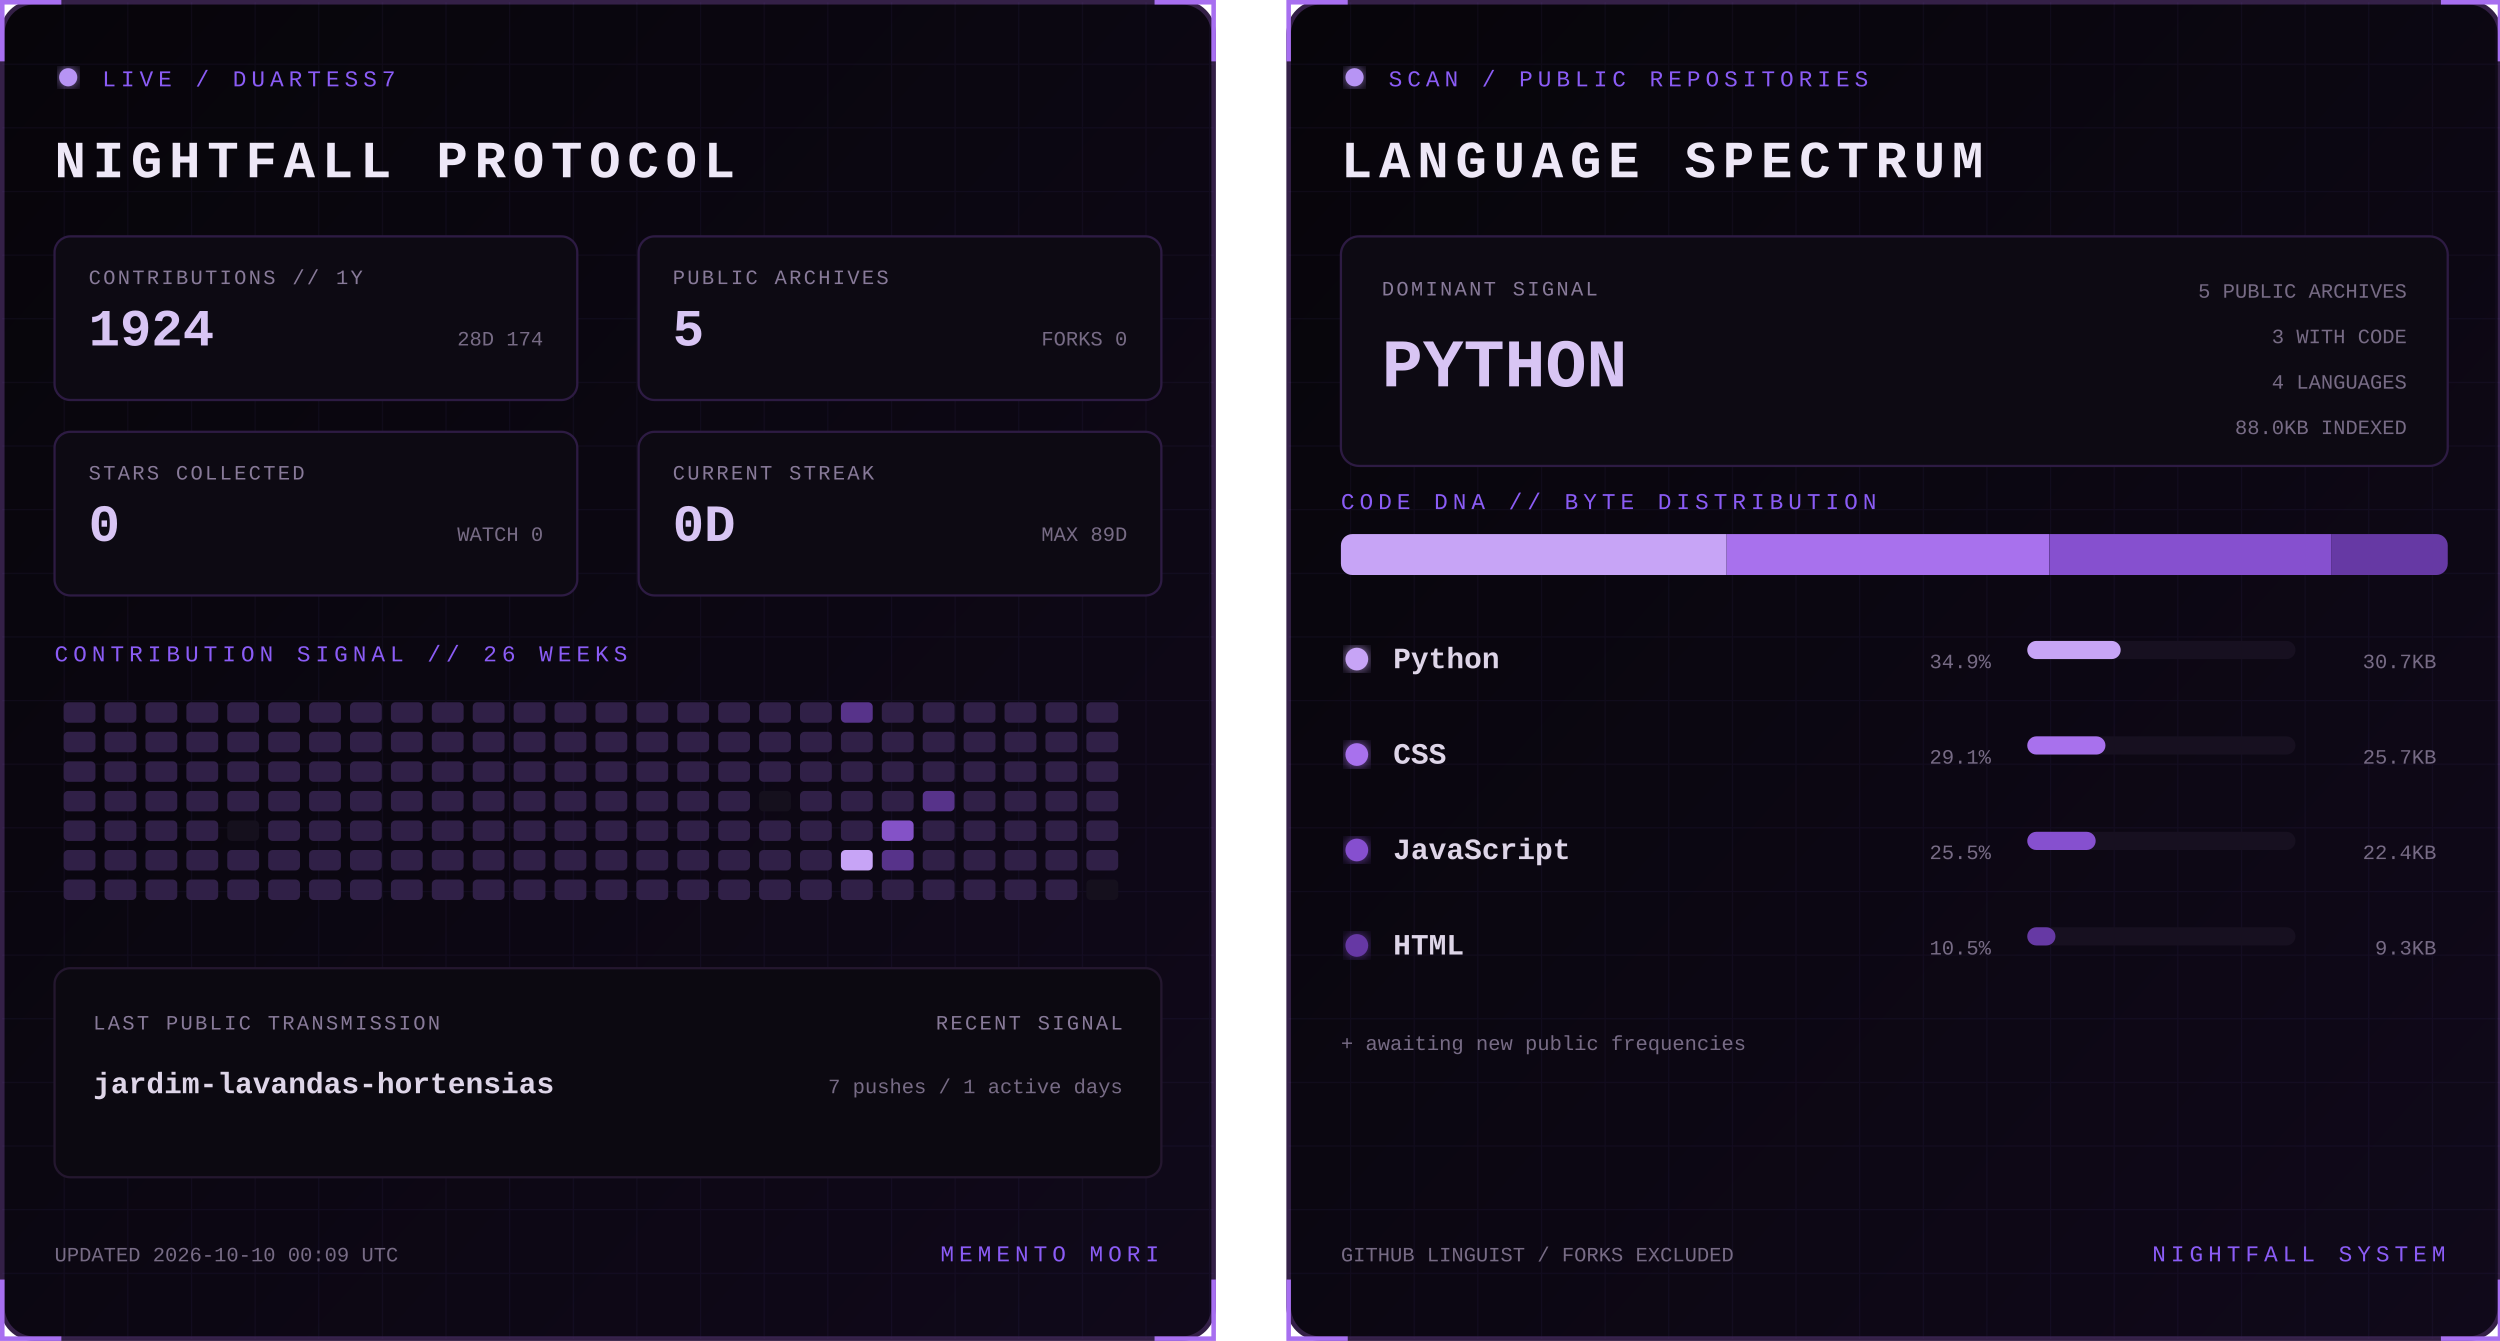
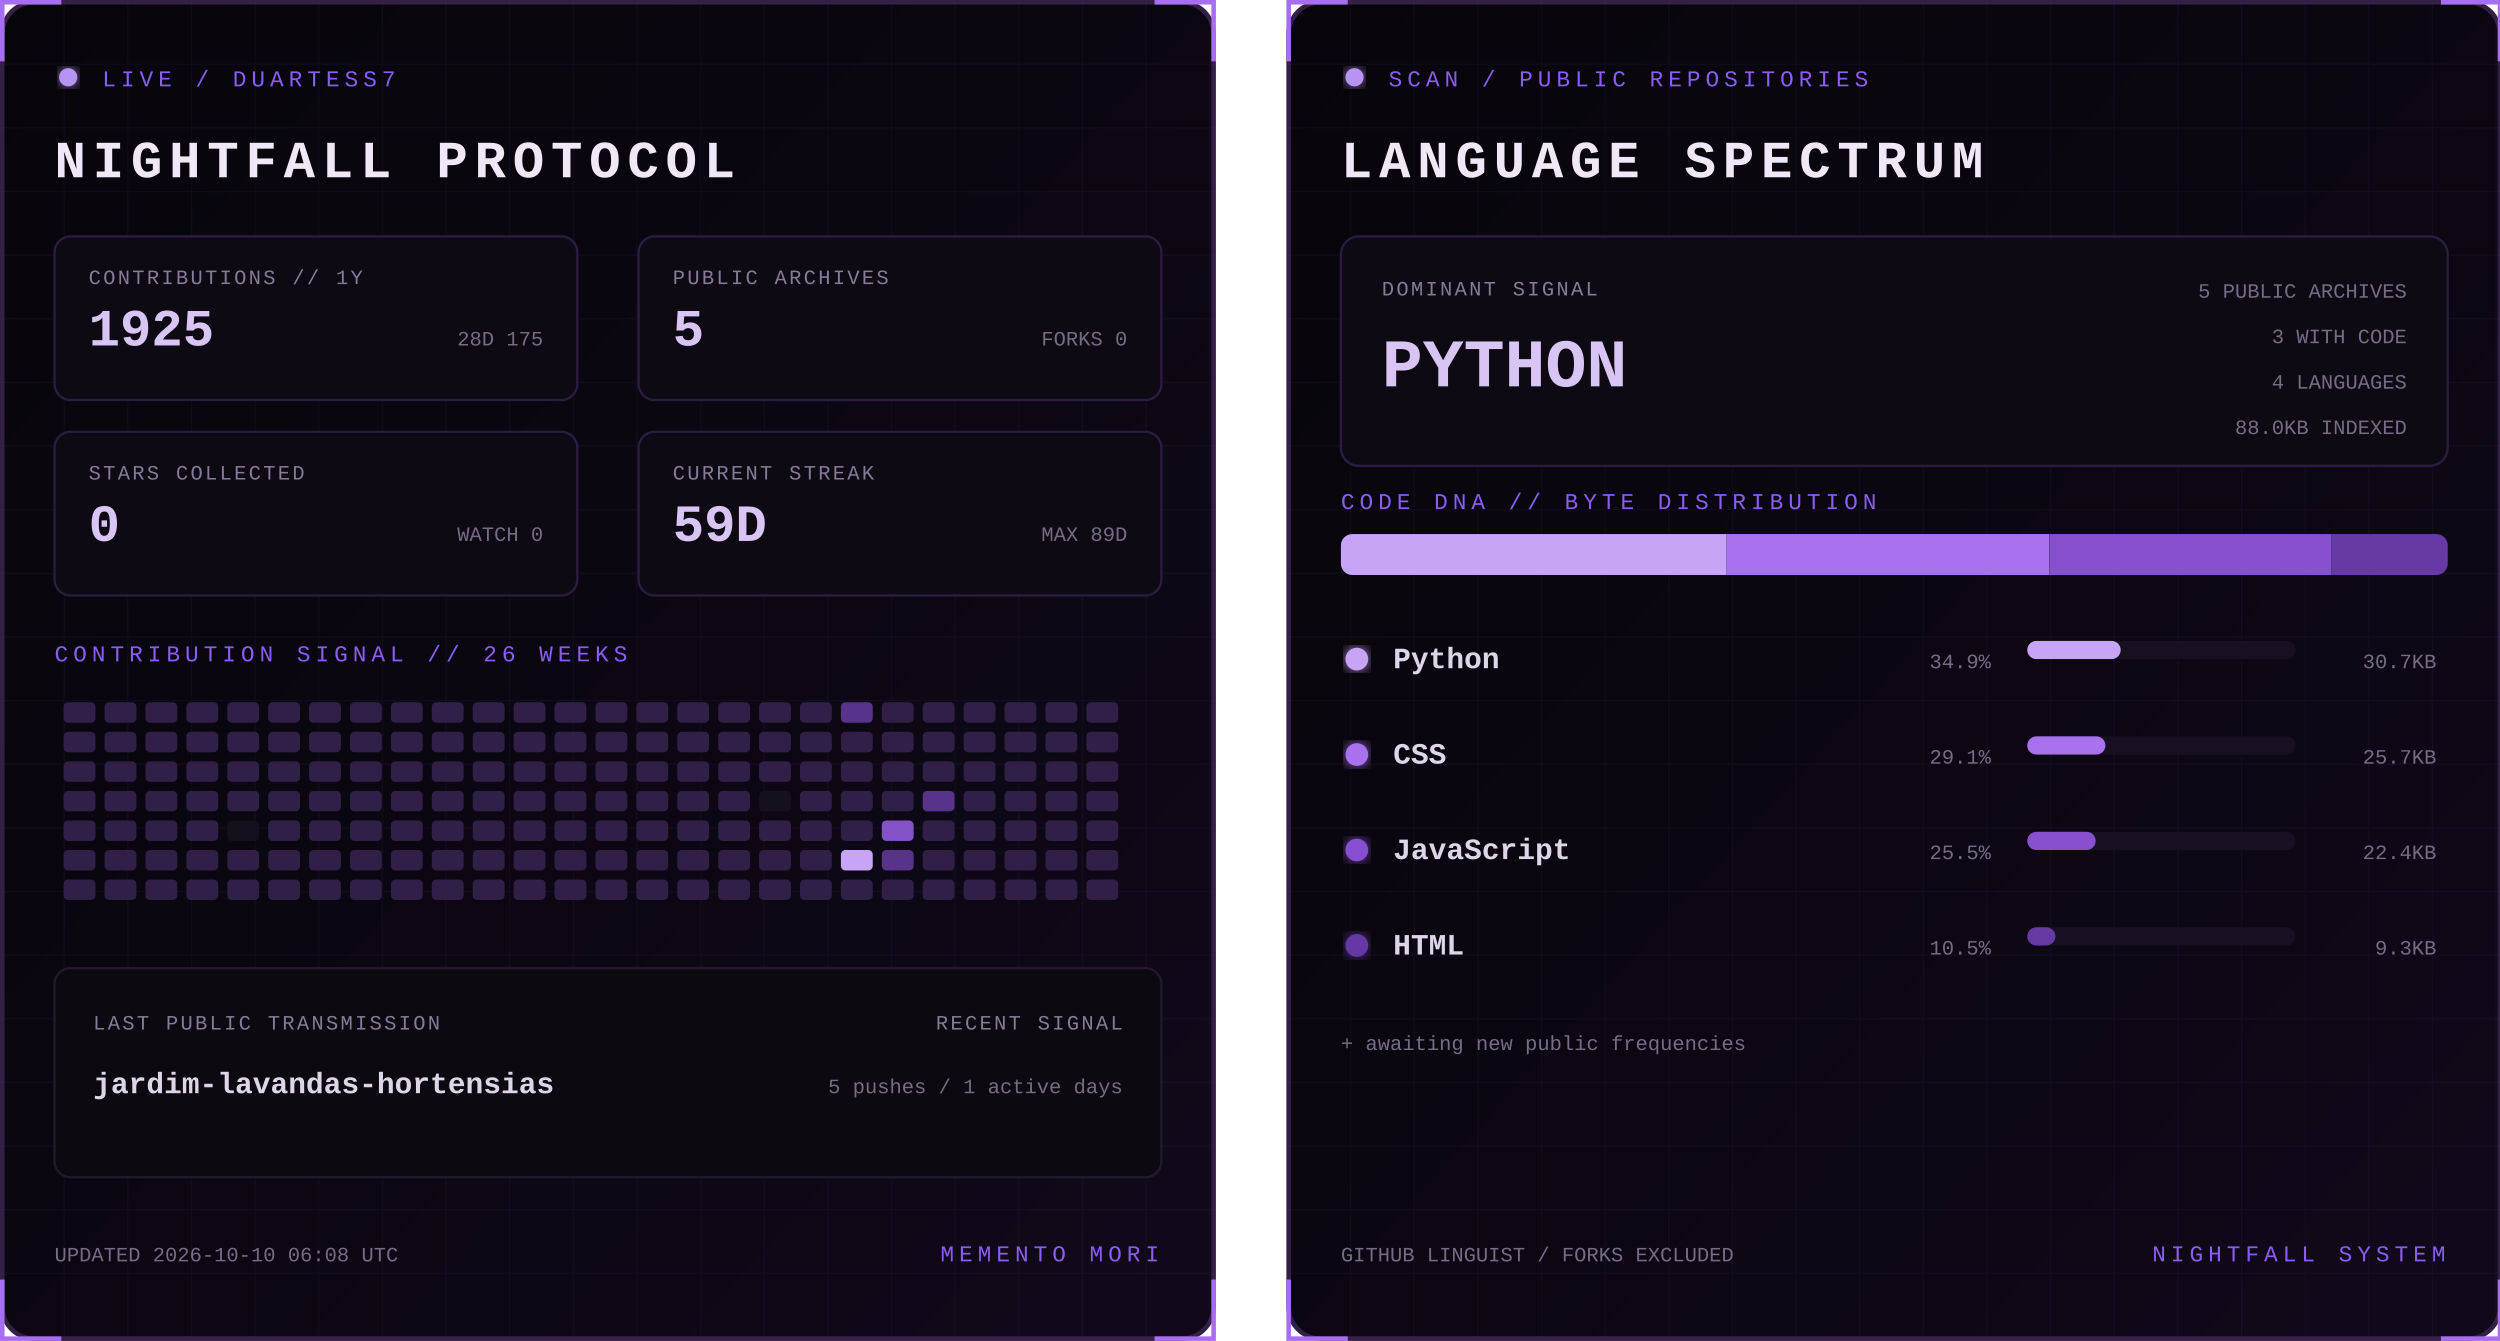
<svg xmlns="http://www.w3.org/2000/svg" width="1100" height="590" viewBox="0 0 1100 590" role="img" aria-labelledby="title desc">
  <defs>
    <linearGradient id="bg" x1="0" y1="0" x2="1" y2="1">
      <stop stop-color="#07050a" />
      <stop offset="1" stop-color="#10091a" />
    </linearGradient>
    <filter id="glow">
      <feGaussianBlur stdDeviation="3" result="b" />
      <feMerge>
        <feMergeNode in="b" />
        <feMergeNode in="SourceGraphic" />
      </feMerge>
    </filter>
    <pattern id="grid" width="28" height="28" patternUnits="userSpaceOnUse">
      <path d="M28 0H0V28" fill="none" stroke="#8b5cf6" stroke-opacity=".055" />
    </pattern>
    <clipPath id="dna">
      <rect x="24" y="235" width="487" height="18" rx="5" />
    </clipPath>
    <style>
      text { font-family: Consolas, 'Courier New', monospace; }
      .kicker { fill:#8b5cf6; font-size:10px; letter-spacing:2.2px; }
      .title { fill:#eee8f7; font-size:23px; font-weight:700; letter-spacing:3px; }
      .label { fill:#887a99; font-size:9px; letter-spacing:1px; }
      .stat { fill:#d8c5f4; font-size:23px; font-weight:700; }
      .detail,.pct { fill:#776b85; font-size:9px; }
      .lang { fill:#ded5e8; font-size:13px; font-weight:700; }
      .hero { fill:#d8c5f4; font-size:30px; font-weight:700; }
      .blink { animation:blink 1.6s step-end infinite; }
      @keyframes blink { 50% { opacity:.25 } }
    </style>
  </defs>
  <g>
    <rect x="1" y="1" width="533" height="588" rx="14" fill="url(#bg)" stroke="#342047" stroke-width="2" />
    <rect x="1" y="1" width="533" height="588" rx="14" fill="url(#grid)" />
    <path d="M27 1H1v26 M508 1h26v26 M534 563v26h-26 M27 589H1v-26" stroke="#a76ff0" stroke-width="2" fill="none" />
    <circle cx="30" cy="34" r="4" fill="#b794f4" filter="url(#glow)" class="blink" />
    <text x="45" y="38" class="kicker">LIVE / DUARTESS7</text>
    <text x="24" y="78" class="title">NIGHTFALL PROTOCOL</text>
    <g transform="translate(24 104)">
      <rect width="230" height="72" rx="7" fill="#0d0a13" stroke="#2d1b43" />
      <text x="15" y="21" class="label">CONTRIBUTIONS // 1Y</text>
-       <text x="15" y="48" class="stat">1924</text>
-       <text x="215" y="48" text-anchor="end" class="detail">28D 174</text>
+       <text x="15" y="48" class="stat">1925</text>
+       <text x="215" y="48" text-anchor="end" class="detail">28D 175</text>
    </g>
    <g transform="translate(281 104)">
      <rect width="230" height="72" rx="7" fill="#0d0a13" stroke="#2d1b43" />
      <text x="15" y="21" class="label">PUBLIC ARCHIVES</text>
      <text x="15" y="48" class="stat">5</text>
      <text x="215" y="48" text-anchor="end" class="detail">FORKS 0</text>
    </g>
    <g transform="translate(24 190)">
      <rect width="230" height="72" rx="7" fill="#0d0a13" stroke="#2d1b43" />
      <text x="15" y="21" class="label">STARS COLLECTED</text>
      <text x="15" y="48" class="stat">0</text>
      <text x="215" y="48" text-anchor="end" class="detail">WATCH 0</text>
    </g>
    <g transform="translate(281 190)">
      <rect width="230" height="72" rx="7" fill="#0d0a13" stroke="#2d1b43" />
      <text x="15" y="21" class="label">CURRENT STREAK</text>
-       <text x="15" y="48" class="stat">0D</text>
+       <text x="15" y="48" class="stat">59D</text>
      <text x="215" y="48" text-anchor="end" class="detail">MAX 89D</text>
    </g>
    <text x="24" y="291" class="kicker">CONTRIBUTION SIGNAL // 26 WEEKS</text>
    <g>
      <rect x="28" y="309" width="14" height="9" rx="2" fill="#302047" />
      <rect x="28" y="322" width="14" height="9" rx="2" fill="#302047" />
      <rect x="28" y="335" width="14" height="9" rx="2" fill="#302047" />
      <rect x="28" y="348" width="14" height="9" rx="2" fill="#302047" />
      <rect x="28" y="361" width="14" height="9" rx="2" fill="#302047" />
      <rect x="28" y="374" width="14" height="9" rx="2" fill="#302047" />
      <rect x="28" y="387" width="14" height="9" rx="2" fill="#302047" />
      <rect x="46" y="309" width="14" height="9" rx="2" fill="#302047" />
      <rect x="46" y="322" width="14" height="9" rx="2" fill="#302047" />
      <rect x="46" y="335" width="14" height="9" rx="2" fill="#302047" />
      <rect x="46" y="348" width="14" height="9" rx="2" fill="#302047" />
      <rect x="46" y="361" width="14" height="9" rx="2" fill="#302047" />
      <rect x="46" y="374" width="14" height="9" rx="2" fill="#302047" />
      <rect x="46" y="387" width="14" height="9" rx="2" fill="#302047" />
      <rect x="64" y="309" width="14" height="9" rx="2" fill="#302047" />
      <rect x="64" y="322" width="14" height="9" rx="2" fill="#302047" />
      <rect x="64" y="335" width="14" height="9" rx="2" fill="#302047" />
      <rect x="64" y="348" width="14" height="9" rx="2" fill="#302047" />
      <rect x="64" y="361" width="14" height="9" rx="2" fill="#302047" />
      <rect x="64" y="374" width="14" height="9" rx="2" fill="#302047" />
      <rect x="64" y="387" width="14" height="9" rx="2" fill="#302047" />
      <rect x="82" y="309" width="14" height="9" rx="2" fill="#302047" />
      <rect x="82" y="322" width="14" height="9" rx="2" fill="#302047" />
      <rect x="82" y="335" width="14" height="9" rx="2" fill="#302047" />
      <rect x="82" y="348" width="14" height="9" rx="2" fill="#302047" />
      <rect x="82" y="361" width="14" height="9" rx="2" fill="#302047" />
      <rect x="82" y="374" width="14" height="9" rx="2" fill="#302047" />
      <rect x="82" y="387" width="14" height="9" rx="2" fill="#302047" />
      <rect x="100" y="309" width="14" height="9" rx="2" fill="#302047" />
      <rect x="100" y="322" width="14" height="9" rx="2" fill="#302047" />
      <rect x="100" y="335" width="14" height="9" rx="2" fill="#302047" />
      <rect x="100" y="348" width="14" height="9" rx="2" fill="#302047" />
      <rect x="100" y="361" width="14" height="9" rx="2" fill="#15101d" />
      <rect x="100" y="374" width="14" height="9" rx="2" fill="#302047" />
      <rect x="100" y="387" width="14" height="9" rx="2" fill="#302047" />
      <rect x="118" y="309" width="14" height="9" rx="2" fill="#302047" />
      <rect x="118" y="322" width="14" height="9" rx="2" fill="#302047" />
      <rect x="118" y="335" width="14" height="9" rx="2" fill="#302047" />
      <rect x="118" y="348" width="14" height="9" rx="2" fill="#302047" />
      <rect x="118" y="361" width="14" height="9" rx="2" fill="#302047" />
      <rect x="118" y="374" width="14" height="9" rx="2" fill="#302047" />
      <rect x="118" y="387" width="14" height="9" rx="2" fill="#302047" />
      <rect x="136" y="309" width="14" height="9" rx="2" fill="#302047" />
      <rect x="136" y="322" width="14" height="9" rx="2" fill="#302047" />
      <rect x="136" y="335" width="14" height="9" rx="2" fill="#302047" />
      <rect x="136" y="348" width="14" height="9" rx="2" fill="#302047" />
      <rect x="136" y="361" width="14" height="9" rx="2" fill="#302047" />
      <rect x="136" y="374" width="14" height="9" rx="2" fill="#302047" />
      <rect x="136" y="387" width="14" height="9" rx="2" fill="#302047" />
      <rect x="154" y="309" width="14" height="9" rx="2" fill="#302047" />
      <rect x="154" y="322" width="14" height="9" rx="2" fill="#302047" />
      <rect x="154" y="335" width="14" height="9" rx="2" fill="#302047" />
      <rect x="154" y="348" width="14" height="9" rx="2" fill="#302047" />
      <rect x="154" y="361" width="14" height="9" rx="2" fill="#302047" />
      <rect x="154" y="374" width="14" height="9" rx="2" fill="#302047" />
      <rect x="154" y="387" width="14" height="9" rx="2" fill="#302047" />
      <rect x="172" y="309" width="14" height="9" rx="2" fill="#302047" />
      <rect x="172" y="322" width="14" height="9" rx="2" fill="#302047" />
      <rect x="172" y="335" width="14" height="9" rx="2" fill="#302047" />
      <rect x="172" y="348" width="14" height="9" rx="2" fill="#302047" />
      <rect x="172" y="361" width="14" height="9" rx="2" fill="#302047" />
      <rect x="172" y="374" width="14" height="9" rx="2" fill="#302047" />
      <rect x="172" y="387" width="14" height="9" rx="2" fill="#302047" />
      <rect x="190" y="309" width="14" height="9" rx="2" fill="#302047" />
      <rect x="190" y="322" width="14" height="9" rx="2" fill="#302047" />
      <rect x="190" y="335" width="14" height="9" rx="2" fill="#302047" />
      <rect x="190" y="348" width="14" height="9" rx="2" fill="#302047" />
      <rect x="190" y="361" width="14" height="9" rx="2" fill="#302047" />
      <rect x="190" y="374" width="14" height="9" rx="2" fill="#302047" />
      <rect x="190" y="387" width="14" height="9" rx="2" fill="#302047" />
      <rect x="208" y="309" width="14" height="9" rx="2" fill="#302047" />
      <rect x="208" y="322" width="14" height="9" rx="2" fill="#302047" />
      <rect x="208" y="335" width="14" height="9" rx="2" fill="#302047" />
      <rect x="208" y="348" width="14" height="9" rx="2" fill="#302047" />
      <rect x="208" y="361" width="14" height="9" rx="2" fill="#302047" />
      <rect x="208" y="374" width="14" height="9" rx="2" fill="#302047" />
      <rect x="208" y="387" width="14" height="9" rx="2" fill="#302047" />
      <rect x="226" y="309" width="14" height="9" rx="2" fill="#302047" />
      <rect x="226" y="322" width="14" height="9" rx="2" fill="#302047" />
      <rect x="226" y="335" width="14" height="9" rx="2" fill="#302047" />
      <rect x="226" y="348" width="14" height="9" rx="2" fill="#302047" />
      <rect x="226" y="361" width="14" height="9" rx="2" fill="#302047" />
      <rect x="226" y="374" width="14" height="9" rx="2" fill="#302047" />
      <rect x="226" y="387" width="14" height="9" rx="2" fill="#302047" />
      <rect x="244" y="309" width="14" height="9" rx="2" fill="#302047" />
      <rect x="244" y="322" width="14" height="9" rx="2" fill="#302047" />
      <rect x="244" y="335" width="14" height="9" rx="2" fill="#302047" />
      <rect x="244" y="348" width="14" height="9" rx="2" fill="#302047" />
      <rect x="244" y="361" width="14" height="9" rx="2" fill="#302047" />
      <rect x="244" y="374" width="14" height="9" rx="2" fill="#302047" />
      <rect x="244" y="387" width="14" height="9" rx="2" fill="#302047" />
      <rect x="262" y="309" width="14" height="9" rx="2" fill="#302047" />
      <rect x="262" y="322" width="14" height="9" rx="2" fill="#302047" />
      <rect x="262" y="335" width="14" height="9" rx="2" fill="#302047" />
      <rect x="262" y="348" width="14" height="9" rx="2" fill="#302047" />
      <rect x="262" y="361" width="14" height="9" rx="2" fill="#302047" />
      <rect x="262" y="374" width="14" height="9" rx="2" fill="#302047" />
      <rect x="262" y="387" width="14" height="9" rx="2" fill="#302047" />
      <rect x="280" y="309" width="14" height="9" rx="2" fill="#302047" />
      <rect x="280" y="322" width="14" height="9" rx="2" fill="#302047" />
      <rect x="280" y="335" width="14" height="9" rx="2" fill="#302047" />
      <rect x="280" y="348" width="14" height="9" rx="2" fill="#302047" />
      <rect x="280" y="361" width="14" height="9" rx="2" fill="#302047" />
      <rect x="280" y="374" width="14" height="9" rx="2" fill="#302047" />
      <rect x="280" y="387" width="14" height="9" rx="2" fill="#302047" />
      <rect x="298" y="309" width="14" height="9" rx="2" fill="#302047" />
      <rect x="298" y="322" width="14" height="9" rx="2" fill="#302047" />
      <rect x="298" y="335" width="14" height="9" rx="2" fill="#302047" />
      <rect x="298" y="348" width="14" height="9" rx="2" fill="#302047" />
      <rect x="298" y="361" width="14" height="9" rx="2" fill="#302047" />
      <rect x="298" y="374" width="14" height="9" rx="2" fill="#302047" />
      <rect x="298" y="387" width="14" height="9" rx="2" fill="#302047" />
      <rect x="316" y="309" width="14" height="9" rx="2" fill="#302047" />
      <rect x="316" y="322" width="14" height="9" rx="2" fill="#302047" />
      <rect x="316" y="335" width="14" height="9" rx="2" fill="#302047" />
      <rect x="316" y="348" width="14" height="9" rx="2" fill="#302047" />
      <rect x="316" y="361" width="14" height="9" rx="2" fill="#302047" />
      <rect x="316" y="374" width="14" height="9" rx="2" fill="#302047" />
      <rect x="316" y="387" width="14" height="9" rx="2" fill="#302047" />
      <rect x="334" y="309" width="14" height="9" rx="2" fill="#302047" />
      <rect x="334" y="322" width="14" height="9" rx="2" fill="#302047" />
      <rect x="334" y="335" width="14" height="9" rx="2" fill="#302047" />
      <rect x="334" y="348" width="14" height="9" rx="2" fill="#15101d" />
      <rect x="334" y="361" width="14" height="9" rx="2" fill="#302047" />
      <rect x="334" y="374" width="14" height="9" rx="2" fill="#302047" />
      <rect x="334" y="387" width="14" height="9" rx="2" fill="#302047" />
      <rect x="352" y="309" width="14" height="9" rx="2" fill="#302047" />
      <rect x="352" y="322" width="14" height="9" rx="2" fill="#302047" />
      <rect x="352" y="335" width="14" height="9" rx="2" fill="#302047" />
      <rect x="352" y="348" width="14" height="9" rx="2" fill="#302047" />
      <rect x="352" y="361" width="14" height="9" rx="2" fill="#302047" />
      <rect x="352" y="374" width="14" height="9" rx="2" fill="#302047" />
      <rect x="352" y="387" width="14" height="9" rx="2" fill="#302047" />
      <rect x="370" y="309" width="14" height="9" rx="2" fill="#57338a" />
      <rect x="370" y="322" width="14" height="9" rx="2" fill="#302047" />
      <rect x="370" y="335" width="14" height="9" rx="2" fill="#302047" />
      <rect x="370" y="348" width="14" height="9" rx="2" fill="#302047" />
      <rect x="370" y="361" width="14" height="9" rx="2" fill="#302047" />
      <rect x="370" y="374" width="14" height="9" rx="2" fill="#c7a4f6" />
      <rect x="370" y="387" width="14" height="9" rx="2" fill="#302047" />
      <rect x="388" y="309" width="14" height="9" rx="2" fill="#302047" />
      <rect x="388" y="322" width="14" height="9" rx="2" fill="#302047" />
      <rect x="388" y="335" width="14" height="9" rx="2" fill="#302047" />
      <rect x="388" y="348" width="14" height="9" rx="2" fill="#302047" />
      <rect x="388" y="361" width="14" height="9" rx="2" fill="#8452c7" />
      <rect x="388" y="374" width="14" height="9" rx="2" fill="#57338a" />
      <rect x="388" y="387" width="14" height="9" rx="2" fill="#302047" />
      <rect x="406" y="309" width="14" height="9" rx="2" fill="#302047" />
      <rect x="406" y="322" width="14" height="9" rx="2" fill="#302047" />
      <rect x="406" y="335" width="14" height="9" rx="2" fill="#302047" />
      <rect x="406" y="348" width="14" height="9" rx="2" fill="#57338a" />
      <rect x="406" y="361" width="14" height="9" rx="2" fill="#302047" />
      <rect x="406" y="374" width="14" height="9" rx="2" fill="#302047" />
      <rect x="406" y="387" width="14" height="9" rx="2" fill="#302047" />
      <rect x="424" y="309" width="14" height="9" rx="2" fill="#302047" />
      <rect x="424" y="322" width="14" height="9" rx="2" fill="#302047" />
      <rect x="424" y="335" width="14" height="9" rx="2" fill="#302047" />
      <rect x="424" y="348" width="14" height="9" rx="2" fill="#302047" />
      <rect x="424" y="361" width="14" height="9" rx="2" fill="#302047" />
      <rect x="424" y="374" width="14" height="9" rx="2" fill="#302047" />
      <rect x="424" y="387" width="14" height="9" rx="2" fill="#302047" />
      <rect x="442" y="309" width="14" height="9" rx="2" fill="#302047" />
      <rect x="442" y="322" width="14" height="9" rx="2" fill="#302047" />
      <rect x="442" y="335" width="14" height="9" rx="2" fill="#302047" />
      <rect x="442" y="348" width="14" height="9" rx="2" fill="#302047" />
      <rect x="442" y="361" width="14" height="9" rx="2" fill="#302047" />
      <rect x="442" y="374" width="14" height="9" rx="2" fill="#302047" />
      <rect x="442" y="387" width="14" height="9" rx="2" fill="#302047" />
      <rect x="460" y="309" width="14" height="9" rx="2" fill="#302047" />
      <rect x="460" y="322" width="14" height="9" rx="2" fill="#302047" />
      <rect x="460" y="335" width="14" height="9" rx="2" fill="#302047" />
      <rect x="460" y="348" width="14" height="9" rx="2" fill="#302047" />
      <rect x="460" y="361" width="14" height="9" rx="2" fill="#302047" />
      <rect x="460" y="374" width="14" height="9" rx="2" fill="#302047" />
      <rect x="460" y="387" width="14" height="9" rx="2" fill="#302047" />
      <rect x="478" y="309" width="14" height="9" rx="2" fill="#302047" />
      <rect x="478" y="322" width="14" height="9" rx="2" fill="#302047" />
      <rect x="478" y="335" width="14" height="9" rx="2" fill="#302047" />
      <rect x="478" y="348" width="14" height="9" rx="2" fill="#302047" />
      <rect x="478" y="361" width="14" height="9" rx="2" fill="#302047" />
      <rect x="478" y="374" width="14" height="9" rx="2" fill="#302047" />
-       <rect x="478" y="387" width="14" height="9" rx="2" fill="#15101d" />
+       <rect x="478" y="387" width="14" height="9" rx="2" fill="#302047" />
    </g>
    <rect x="24" y="426" width="487" height="92" rx="7" fill="#0c0911" stroke="#24172f" />
    <text x="41" y="453" class="label">LAST PUBLIC TRANSMISSION</text>
    <text x="41" y="481" class="lang">jardim-lavandas-hortensias</text>
    <text x="494" y="453" text-anchor="end" class="label">RECENT SIGNAL</text>
-     <text x="494" y="481" text-anchor="end" class="detail">7 pushes / 1 active days</text>
-     <text x="24" y="555" class="detail">UPDATED 2026-10-10 00:09 UTC</text>
+     <text x="494" y="481" text-anchor="end" class="detail">5 pushes / 1 active days</text>
+     <text x="24" y="555" class="detail">UPDATED 2026-10-10 06:08 UTC</text>
    <text x="510" y="555" text-anchor="end" class="kicker">MEMENTO MORI</text>
  </g>
  <g transform="translate(566)">
    <rect x="1" y="1" width="533" height="588" rx="14" fill="url(#bg)" stroke="#342047" stroke-width="2" />
    <rect x="1" y="1" width="533" height="588" rx="14" fill="url(#grid)" />
    <path d="M27 1H1v26 M508 1h26v26 M534 563v26h-26 M27 589H1v-26" stroke="#a76ff0" stroke-width="2" fill="none" />
    <circle cx="30" cy="34" r="4" fill="#b794f4" filter="url(#glow)" class="blink" />
    <text x="45" y="38" class="kicker">SCAN / PUBLIC REPOSITORIES</text>
    <text x="24" y="78" class="title">LANGUAGE SPECTRUM</text>
    <rect x="24" y="104" width="487" height="101" rx="8" fill="#0d0a13" stroke="#2d1b43" />
    <text x="42" y="130" class="label">DOMINANT SIGNAL</text>
    <text x="42" y="170" class="hero">PYTHON</text>
    <text x="493" y="131" text-anchor="end" class="detail">5 PUBLIC ARCHIVES</text>
    <text x="493" y="151" text-anchor="end" class="detail">3 WITH CODE</text>
    <text x="493" y="171" text-anchor="end" class="detail">4 LANGUAGES</text>
    <text x="493" y="191" text-anchor="end" class="detail">88.0KB INDEXED</text>
    <text x="24" y="224" class="kicker">CODE DNA // BYTE DISTRIBUTION</text>
    <rect x="24" y="235" width="487" height="18" rx="5" fill="#171020" />
    <g clip-path="url(#dna)">
      <rect x="24.0" y="235" width="169.7" height="18" fill="#c7a4f6" />
      <rect x="193.7" y="235" width="141.9" height="18" fill="#a871ed" />
      <rect x="335.7" y="235" width="124.0" height="18" fill="#8650cf" />
      <rect x="459.7" y="235" width="51.3" height="18" fill="#6639a4" />
    </g>
    <circle cx="31" cy="290" r="5" fill="#c7a4f6" filter="url(#glow)" />
    <text x="47" y="294" class="lang">Python</text>
    <text x="310" y="294" text-anchor="end" class="pct">34.9%</text>
    <rect x="326" y="282" width="118" height="8" rx="4" fill="#171020" />
    <rect x="326" y="282" width="41.1" height="8" rx="4" fill="#c7a4f6" />
    <text x="506" y="294" text-anchor="end" class="detail">30.7KB</text>
    <circle cx="31" cy="332" r="5" fill="#a871ed" filter="url(#glow)" />
    <text x="47" y="336" class="lang">CSS</text>
    <text x="310" y="336" text-anchor="end" class="pct">29.1%</text>
    <rect x="326" y="324" width="118" height="8" rx="4" fill="#171020" />
    <rect x="326" y="324" width="34.4" height="8" rx="4" fill="#a871ed" />
    <text x="506" y="336" text-anchor="end" class="detail">25.7KB</text>
    <circle cx="31" cy="374" r="5" fill="#8650cf" filter="url(#glow)" />
    <text x="47" y="378" class="lang">JavaScript</text>
    <text x="310" y="378" text-anchor="end" class="pct">25.5%</text>
    <rect x="326" y="366" width="118" height="8" rx="4" fill="#171020" />
    <rect x="326" y="366" width="30.1" height="8" rx="4" fill="#8650cf" />
    <text x="506" y="378" text-anchor="end" class="detail">22.4KB</text>
    <circle cx="31" cy="416" r="5" fill="#6639a4" filter="url(#glow)" />
    <text x="47" y="420" class="lang">HTML</text>
    <text x="310" y="420" text-anchor="end" class="pct">10.5%</text>
    <rect x="326" y="408" width="118" height="8" rx="4" fill="#171020" />
    <rect x="326" y="408" width="12.4" height="8" rx="4" fill="#6639a4" />
    <text x="506" y="420" text-anchor="end" class="detail">9.3KB</text>
    <text x="24" y="462" class="detail">+ awaiting new public frequencies</text>
    <text x="24" y="555" class="detail">GITHUB LINGUIST / FORKS EXCLUDED</text>
    <text x="510" y="555" text-anchor="end" class="kicker">NIGHTFALL SYSTEM</text>
  </g>
</svg>
